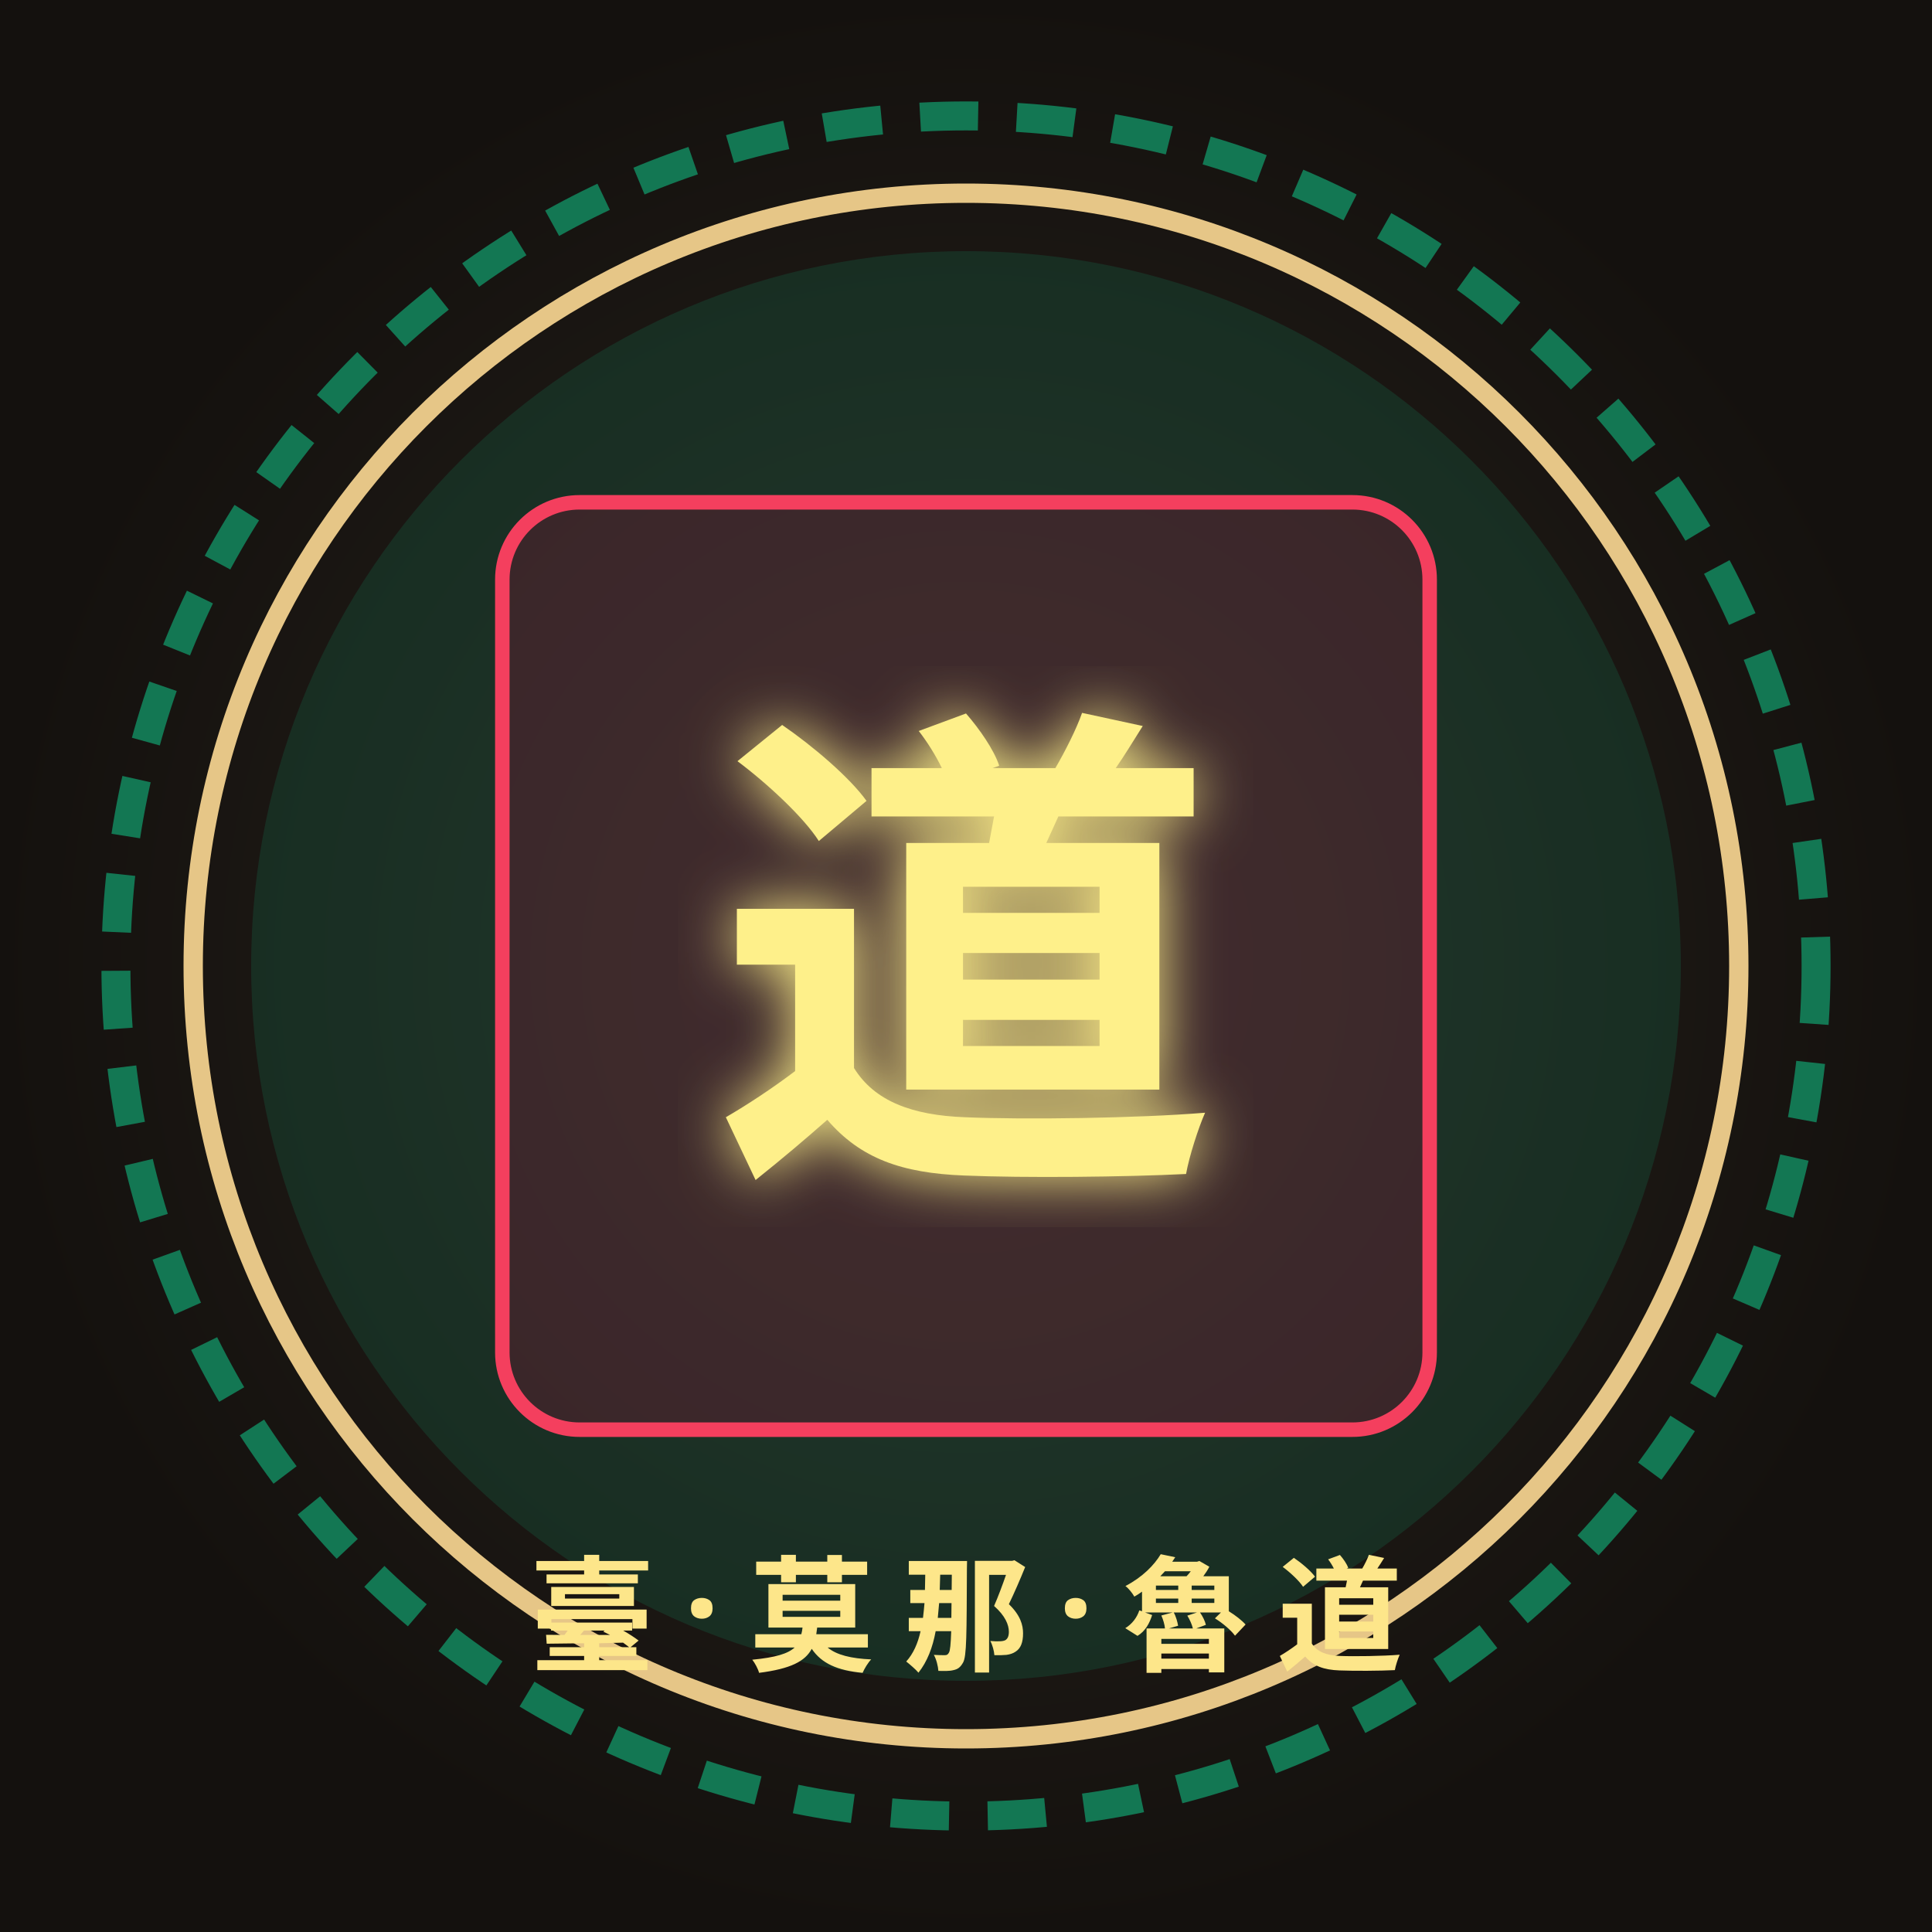
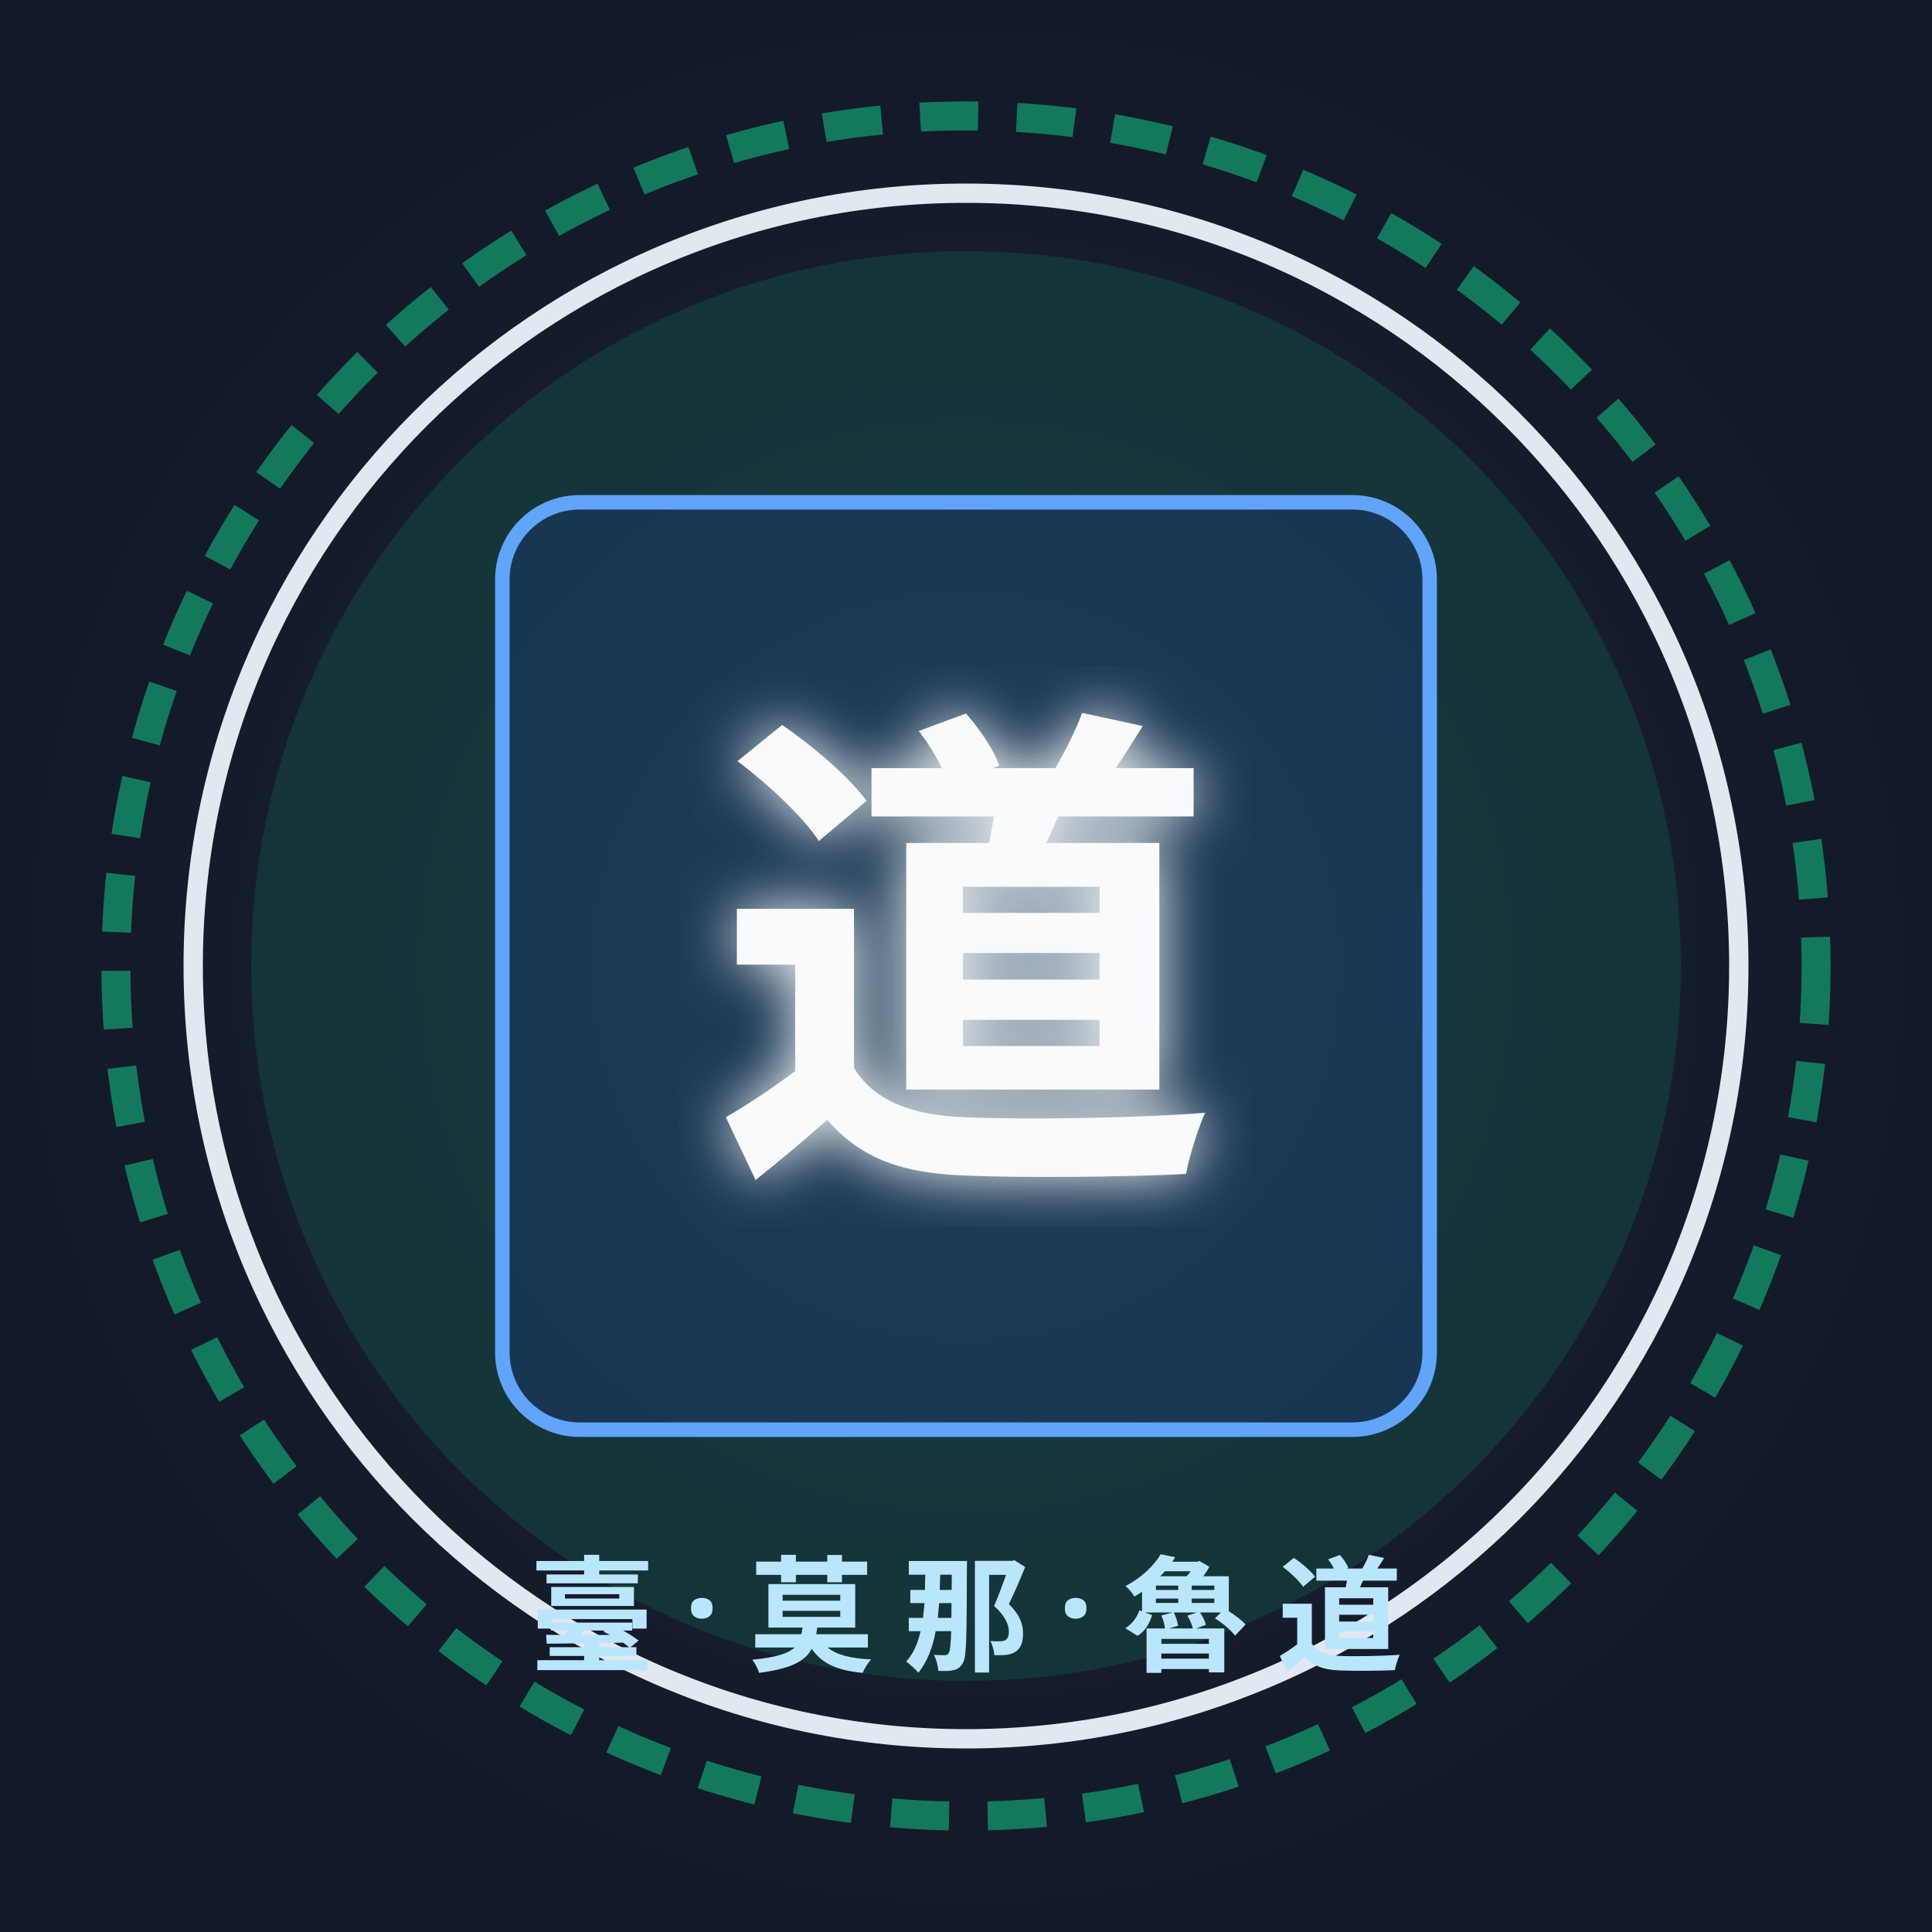
<svg xmlns="http://www.w3.org/2000/svg" viewBox="0 0 200 200" width="200" height="200">
  <defs>
    <radialGradient id="bgGrad_臺_莫那·魯道" cx="50%" cy="50%" r="50%">
-       <stop offset="0%" stop-color="#2a241e" />
-       <stop offset="100%" stop-color="#14110e" />
+       <stop offset="0%" stop-color="#1f2937" />
+       <stop offset="100%" stop-color="#111827" />
    </radialGradient>
    <filter id="glow_臺_莫那·魯道">
      <feGaussianBlur stdDeviation="3" result="blur" />
      <feComposite in="SourceGraphic" in2="blur" operator="over" />
    </filter>
  </defs>
  <rect width="200" height="200" fill="url(#bgGrad_臺_莫那·魯道)" />
  <circle cx="100" cy="100" r="88" fill="none" stroke="#10b981" stroke-width="3" stroke-dasharray="6,4" opacity="0.6" />
-   <circle cx="100" cy="100" r="80" fill="none" stroke="#e6c687" stroke-width="2" />
+   <circle cx="100" cy="100" r="80" fill="none" stroke="#e2e8f0" stroke-width="2" />
  <circle cx="100" cy="100" r="74" fill="#10b981" fill-opacity="0.15" />
-   <rect x="52" y="52" width="96" height="96" rx="8" fill="#881337" fill-opacity="0.3" stroke="#f43f5e" stroke-width="1.5" />
-   <text x="100" y="118" font-family="'Noto Serif TC', 'Songti TC', serif" font-size="52" font-weight="900" fill="#fef08a" text-anchor="middle" filter="url(#glow_臺_莫那·魯道)">道</text>
-   <text x="100" y="172" font-family="'Noto Serif TC', sans-serif" font-size="13" font-weight="bold" fill="#fde68a" text-anchor="middle" letter-spacing="3">臺·莫那·魯道</text>
+   <rect x="52" y="52" width="96" height="96" rx="8" fill="#1e3a8a" fill-opacity="0.3" stroke="#60a5fa" stroke-width="1.5" />
+   <text x="100" y="118" font-family="'Noto Serif TC', 'Songti TC', serif" font-size="52" font-weight="900" fill="#f8fafc" text-anchor="middle" filter="url(#glow_臺_莫那·魯道)">道</text>
+   <text x="100" y="172" font-family="'Noto Serif TC', sans-serif" font-size="13" font-weight="bold" fill="#bae6fd" text-anchor="middle" letter-spacing="3">臺·莫那·魯道</text>
</svg>
